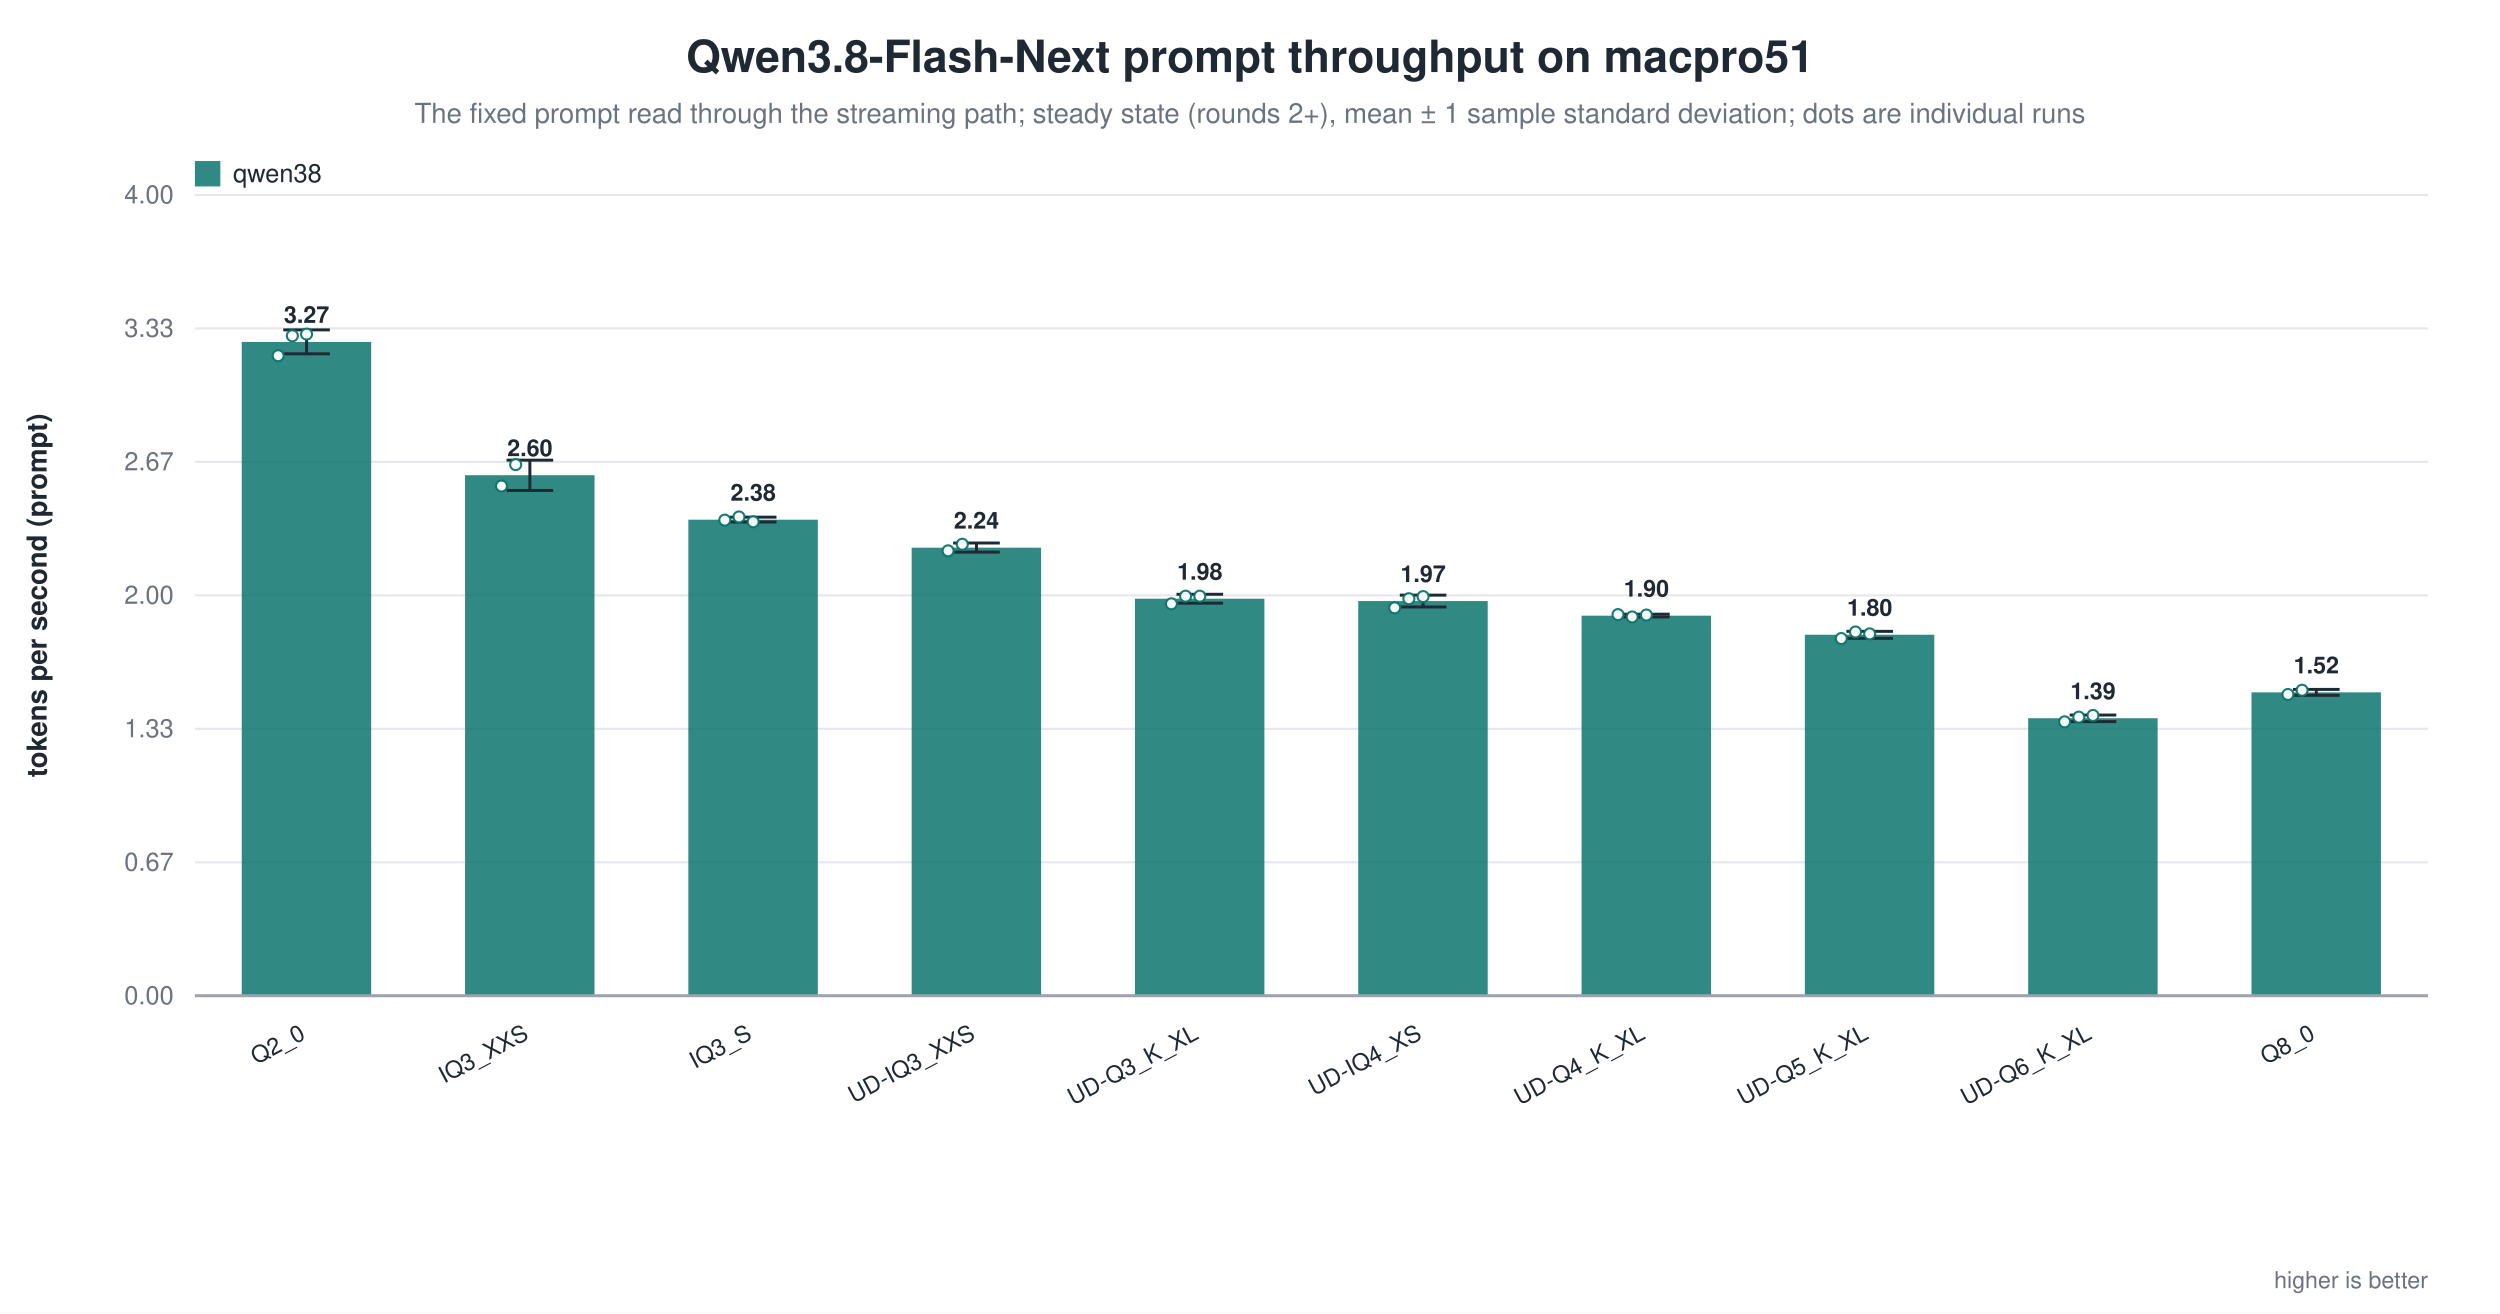
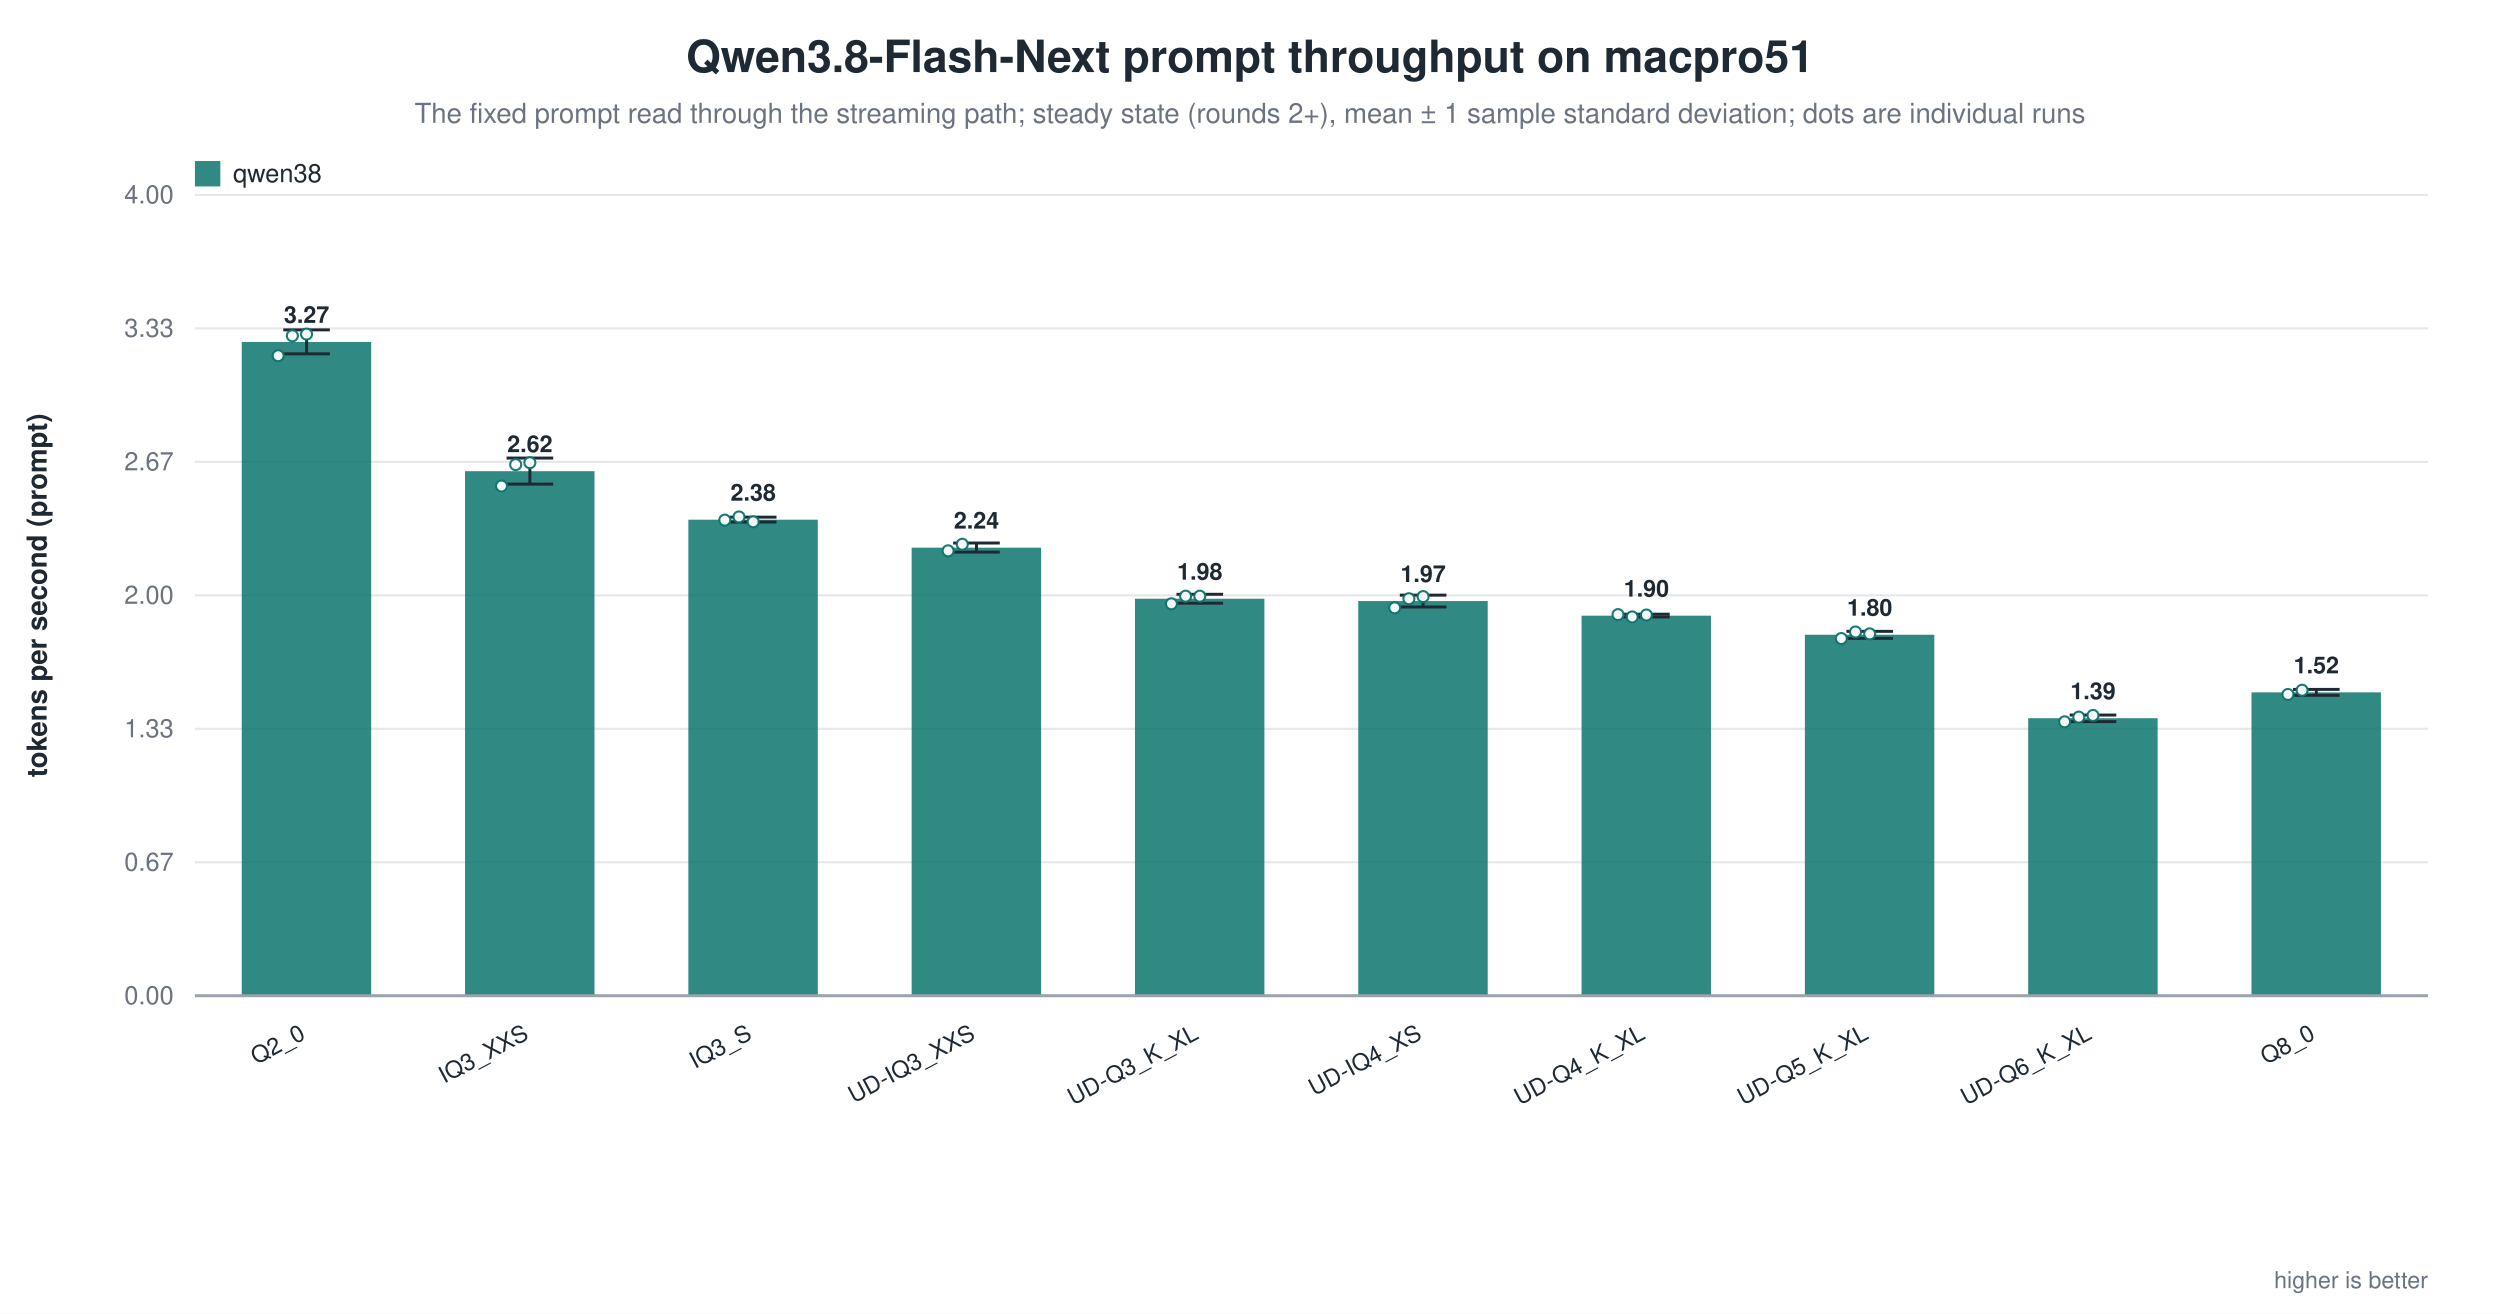
<svg xmlns="http://www.w3.org/2000/svg" width="1180" height="620" viewBox="0 0 1180 620" role="img" aria-label="Qwen3.8-Flash-Next prompt throughput on macpro51">
  <rect width="1180" height="620" fill="white" />
  <text x="590.0" y="34" text-anchor="middle" font-family="Helvetica, Arial, sans-serif" font-size="21" font-weight="600" fill="#1f2933">Qwen3.8-Flash-Next prompt throughput on macpro51</text>
  <text x="590.0" y="58" text-anchor="middle" font-family="Helvetica, Arial, sans-serif" font-size="13" fill="#6b7280">The fixed prompt read through the streaming path; steady state (rounds 2+), mean ± 1 sample standard deviation; dots are individual runs</text>
  <line x1="92.0" y1="470.0" x2="1146.0" y2="470.0" stroke="#9ca3af" stroke-width="1.0" />
  <text x="82.0" y="474.0" text-anchor="end" font-family="Helvetica, Arial, sans-serif" font-size="12" fill="#6b7280" font-weight="400">0.00</text>
  <line x1="92.0" y1="407.0" x2="1146.0" y2="407.0" stroke="#e5e7eb" stroke-width="1.0" />
  <text x="82.0" y="411.0" text-anchor="end" font-family="Helvetica, Arial, sans-serif" font-size="12" fill="#6b7280" font-weight="400">0.67</text>
  <line x1="92.0" y1="344.0" x2="1146.0" y2="344.0" stroke="#e5e7eb" stroke-width="1.0" />
  <text x="82.0" y="348.0" text-anchor="end" font-family="Helvetica, Arial, sans-serif" font-size="12" fill="#6b7280" font-weight="400">1.33</text>
  <line x1="92.0" y1="281.0" x2="1146.0" y2="281.0" stroke="#e5e7eb" stroke-width="1.0" />
  <text x="82.0" y="285.0" text-anchor="end" font-family="Helvetica, Arial, sans-serif" font-size="12" fill="#6b7280" font-weight="400">2.00</text>
  <line x1="92.0" y1="218.0" x2="1146.0" y2="218.0" stroke="#e5e7eb" stroke-width="1.0" />
  <text x="82.0" y="222.0" text-anchor="end" font-family="Helvetica, Arial, sans-serif" font-size="12" fill="#6b7280" font-weight="400">2.67</text>
  <line x1="92.0" y1="155.0" x2="1146.0" y2="155.0" stroke="#e5e7eb" stroke-width="1.0" />
  <text x="82.0" y="159.0" text-anchor="end" font-family="Helvetica, Arial, sans-serif" font-size="12" fill="#6b7280" font-weight="400">3.33</text>
  <line x1="92.0" y1="92.0" x2="1146.0" y2="92.0" stroke="#e5e7eb" stroke-width="1.0" />
  <text x="82.0" y="96.0" text-anchor="end" font-family="Helvetica, Arial, sans-serif" font-size="12" fill="#6b7280" font-weight="400">4.00</text>
  <text x="22.0" y="281.0" text-anchor="middle" font-family="Helvetica, Arial, sans-serif" font-size="13" fill="#1f2933" font-weight="600" transform="rotate(-90.0 22.0 281.0)">tokens per second (prompt)</text>
  <rect x="114.1" y="161.4" width="61.1" height="308.6" fill="#0f766e" opacity="0.86" />
  <line x1="144.7" y1="155.7" x2="144.7" y2="167.0" stroke="#1f2933" stroke-width="1.4" />
  <line x1="133.7" y1="155.7" x2="155.7" y2="155.7" stroke="#1f2933" stroke-width="1.4" />
  <line x1="133.7" y1="167.0" x2="155.7" y2="167.0" stroke="#1f2933" stroke-width="1.4" />
  <circle cx="131.3" cy="167.9" r="2.6" fill="white" stroke="#0f766e" stroke-width="1.0" opacity="0.95" />
  <circle cx="138.0" cy="158.5" r="2.6" fill="white" stroke="#0f766e" stroke-width="1.0" opacity="0.95" />
  <circle cx="144.7" cy="157.7" r="2.6" fill="white" stroke="#0f766e" stroke-width="1.0" opacity="0.95" />
  <text x="144.7" y="152.4" text-anchor="middle" font-family="Helvetica, Arial, sans-serif" font-size="11" fill="#1f2933" font-weight="600">3.27</text>
  <text x="144.7" y="490.0" text-anchor="end" font-family="Helvetica, Arial, sans-serif" font-size="11" fill="#1f2933" font-weight="500" transform="rotate(-28.0 144.7 490.0)">Q2_0</text>
-   <rect x="219.5" y="224.3" width="61.1" height="245.7" fill="#0f766e" opacity="0.86" />
-   <line x1="250.1" y1="217.2" x2="250.1" y2="231.5" stroke="#1f2933" stroke-width="1.4" />
-   <line x1="239.1" y1="217.2" x2="261.1" y2="217.2" stroke="#1f2933" stroke-width="1.4" />
-   <line x1="239.1" y1="231.5" x2="261.1" y2="231.5" stroke="#1f2933" stroke-width="1.4" />
+   <rect x="219.5" y="222.4" width="61.1" height="247.6" fill="#0f766e" opacity="0.86" />
+   <line x1="250.1" y1="216.2" x2="250.1" y2="228.5" stroke="#1f2933" stroke-width="1.4" />
+   <line x1="239.1" y1="216.2" x2="261.1" y2="216.2" stroke="#1f2933" stroke-width="1.4" />
+   <line x1="239.1" y1="228.5" x2="261.1" y2="228.5" stroke="#1f2933" stroke-width="1.4" />
  <circle cx="236.7" cy="229.4" r="2.6" fill="white" stroke="#0f766e" stroke-width="1.0" opacity="0.95" />
  <circle cx="243.4" cy="219.3" r="2.6" fill="white" stroke="#0f766e" stroke-width="1.0" opacity="0.95" />
-   <text x="250.1" y="215.3" text-anchor="middle" font-family="Helvetica, Arial, sans-serif" font-size="11" fill="#1f2933" font-weight="600">2.60</text>
+   <circle cx="250.1" cy="218.4" r="2.6" fill="white" stroke="#0f766e" stroke-width="1.0" opacity="0.95" />
+   <text x="250.1" y="213.4" text-anchor="middle" font-family="Helvetica, Arial, sans-serif" font-size="11" fill="#1f2933" font-weight="600">2.62</text>
  <text x="250.1" y="490.0" text-anchor="end" font-family="Helvetica, Arial, sans-serif" font-size="11" fill="#1f2933" font-weight="500" transform="rotate(-28.0 250.1 490.0)">IQ3_XXS</text>
  <rect x="324.9" y="245.3" width="61.1" height="224.7" fill="#0f766e" opacity="0.86" />
  <line x1="355.5" y1="244.1" x2="355.5" y2="246.4" stroke="#1f2933" stroke-width="1.4" />
  <line x1="344.5" y1="244.1" x2="366.5" y2="244.1" stroke="#1f2933" stroke-width="1.4" />
  <line x1="344.5" y1="246.4" x2="366.5" y2="246.4" stroke="#1f2933" stroke-width="1.4" />
  <circle cx="342.1" cy="245.5" r="2.6" fill="white" stroke="#0f766e" stroke-width="1.0" opacity="0.95" />
  <circle cx="348.8" cy="244.0" r="2.6" fill="white" stroke="#0f766e" stroke-width="1.0" opacity="0.95" />
  <circle cx="355.5" cy="246.3" r="2.6" fill="white" stroke="#0f766e" stroke-width="1.0" opacity="0.95" />
  <text x="355.5" y="236.3" text-anchor="middle" font-family="Helvetica, Arial, sans-serif" font-size="11" fill="#1f2933" font-weight="600">2.38</text>
  <text x="355.5" y="490.0" text-anchor="end" font-family="Helvetica, Arial, sans-serif" font-size="11" fill="#1f2933" font-weight="500" transform="rotate(-28.0 355.5 490.0)">IQ3_S</text>
  <rect x="430.3" y="258.5" width="61.1" height="211.5" fill="#0f766e" opacity="0.86" />
  <line x1="460.9" y1="256.3" x2="460.9" y2="260.6" stroke="#1f2933" stroke-width="1.4" />
  <line x1="449.9" y1="256.3" x2="471.9" y2="256.3" stroke="#1f2933" stroke-width="1.4" />
  <line x1="449.9" y1="260.6" x2="471.9" y2="260.6" stroke="#1f2933" stroke-width="1.4" />
  <circle cx="447.5" cy="260.0" r="2.6" fill="white" stroke="#0f766e" stroke-width="1.0" opacity="0.95" />
  <circle cx="454.2" cy="256.9" r="2.6" fill="white" stroke="#0f766e" stroke-width="1.0" opacity="0.95" />
  <text x="460.9" y="249.5" text-anchor="middle" font-family="Helvetica, Arial, sans-serif" font-size="11" fill="#1f2933" font-weight="600">2.24</text>
  <text x="460.9" y="490.0" text-anchor="end" font-family="Helvetica, Arial, sans-serif" font-size="11" fill="#1f2933" font-weight="500" transform="rotate(-28.0 460.9 490.0)">UD-IQ3_XXS</text>
  <rect x="535.7" y="282.6" width="61.1" height="187.4" fill="#0f766e" opacity="0.86" />
  <line x1="566.3" y1="280.5" x2="566.3" y2="284.7" stroke="#1f2933" stroke-width="1.4" />
  <line x1="555.3" y1="280.5" x2="577.3" y2="280.5" stroke="#1f2933" stroke-width="1.4" />
  <line x1="555.3" y1="284.7" x2="577.3" y2="284.7" stroke="#1f2933" stroke-width="1.4" />
  <circle cx="552.9" cy="285.0" r="2.6" fill="white" stroke="#0f766e" stroke-width="1.0" opacity="0.95" />
  <circle cx="559.6" cy="281.4" r="2.6" fill="white" stroke="#0f766e" stroke-width="1.0" opacity="0.95" />
  <circle cx="566.3" cy="281.4" r="2.6" fill="white" stroke="#0f766e" stroke-width="1.0" opacity="0.95" />
  <text x="566.3" y="273.6" text-anchor="middle" font-family="Helvetica, Arial, sans-serif" font-size="11" fill="#1f2933" font-weight="600">1.98</text>
  <text x="566.3" y="490.0" text-anchor="end" font-family="Helvetica, Arial, sans-serif" font-size="11" fill="#1f2933" font-weight="500" transform="rotate(-28.0 566.3 490.0)">UD-Q3_K_XL</text>
  <rect x="641.1" y="283.7" width="61.1" height="186.3" fill="#0f766e" opacity="0.86" />
  <line x1="671.7" y1="280.9" x2="671.7" y2="286.5" stroke="#1f2933" stroke-width="1.4" />
  <line x1="660.7" y1="280.9" x2="682.7" y2="280.9" stroke="#1f2933" stroke-width="1.4" />
  <line x1="660.7" y1="286.5" x2="682.7" y2="286.5" stroke="#1f2933" stroke-width="1.4" />
  <circle cx="658.3" cy="286.9" r="2.6" fill="white" stroke="#0f766e" stroke-width="1.0" opacity="0.95" />
  <circle cx="665.0" cy="282.6" r="2.6" fill="white" stroke="#0f766e" stroke-width="1.0" opacity="0.95" />
  <circle cx="671.7" cy="281.6" r="2.6" fill="white" stroke="#0f766e" stroke-width="1.0" opacity="0.95" />
  <text x="671.7" y="274.7" text-anchor="middle" font-family="Helvetica, Arial, sans-serif" font-size="11" fill="#1f2933" font-weight="600">1.97</text>
  <text x="671.7" y="490.0" text-anchor="end" font-family="Helvetica, Arial, sans-serif" font-size="11" fill="#1f2933" font-weight="500" transform="rotate(-28.0 671.7 490.0)">UD-IQ4_XS</text>
  <rect x="746.5" y="290.6" width="61.1" height="179.4" fill="#0f766e" opacity="0.86" />
  <line x1="777.1" y1="289.9" x2="777.1" y2="291.2" stroke="#1f2933" stroke-width="1.4" />
  <line x1="766.1" y1="289.9" x2="788.1" y2="289.9" stroke="#1f2933" stroke-width="1.4" />
  <line x1="766.1" y1="291.2" x2="788.1" y2="291.2" stroke="#1f2933" stroke-width="1.4" />
  <circle cx="763.7" cy="290.1" r="2.6" fill="white" stroke="#0f766e" stroke-width="1.0" opacity="0.95" />
  <circle cx="770.4" cy="291.2" r="2.6" fill="white" stroke="#0f766e" stroke-width="1.0" opacity="0.95" />
  <circle cx="777.1" cy="290.3" r="2.6" fill="white" stroke="#0f766e" stroke-width="1.0" opacity="0.95" />
  <text x="777.1" y="281.6" text-anchor="middle" font-family="Helvetica, Arial, sans-serif" font-size="11" fill="#1f2933" font-weight="600">1.90</text>
  <text x="777.1" y="490.0" text-anchor="end" font-family="Helvetica, Arial, sans-serif" font-size="11" fill="#1f2933" font-weight="500" transform="rotate(-28.0 777.1 490.0)">UD-Q4_K_XL</text>
  <rect x="851.9" y="299.6" width="61.1" height="170.4" fill="#0f766e" opacity="0.86" />
  <line x1="882.5" y1="298.0" x2="882.5" y2="301.3" stroke="#1f2933" stroke-width="1.4" />
  <line x1="871.5" y1="298.0" x2="893.5" y2="298.0" stroke="#1f2933" stroke-width="1.4" />
  <line x1="871.5" y1="301.3" x2="893.5" y2="301.3" stroke="#1f2933" stroke-width="1.4" />
  <circle cx="869.1" cy="301.4" r="2.6" fill="white" stroke="#0f766e" stroke-width="1.0" opacity="0.95" />
  <circle cx="875.8" cy="298.3" r="2.6" fill="white" stroke="#0f766e" stroke-width="1.0" opacity="0.95" />
  <circle cx="882.5" cy="299.2" r="2.6" fill="white" stroke="#0f766e" stroke-width="1.0" opacity="0.95" />
  <text x="882.5" y="290.6" text-anchor="middle" font-family="Helvetica, Arial, sans-serif" font-size="11" fill="#1f2933" font-weight="600">1.80</text>
  <text x="882.5" y="490.0" text-anchor="end" font-family="Helvetica, Arial, sans-serif" font-size="11" fill="#1f2933" font-weight="500" transform="rotate(-28.0 882.5 490.0)">UD-Q5_K_XL</text>
  <rect x="957.3" y="339.0" width="61.1" height="131.0" fill="#0f766e" opacity="0.86" />
  <line x1="987.9" y1="337.5" x2="987.9" y2="340.6" stroke="#1f2933" stroke-width="1.4" />
  <line x1="976.9" y1="337.5" x2="998.9" y2="337.5" stroke="#1f2933" stroke-width="1.4" />
  <line x1="976.9" y1="340.6" x2="998.9" y2="340.6" stroke="#1f2933" stroke-width="1.4" />
  <circle cx="974.5" cy="340.7" r="2.6" fill="white" stroke="#0f766e" stroke-width="1.0" opacity="0.95" />
  <circle cx="981.2" cy="338.5" r="2.6" fill="white" stroke="#0f766e" stroke-width="1.0" opacity="0.95" />
  <circle cx="987.9" cy="337.7" r="2.6" fill="white" stroke="#0f766e" stroke-width="1.0" opacity="0.95" />
  <text x="987.9" y="330.0" text-anchor="middle" font-family="Helvetica, Arial, sans-serif" font-size="11" fill="#1f2933" font-weight="600">1.39</text>
  <text x="987.9" y="490.0" text-anchor="end" font-family="Helvetica, Arial, sans-serif" font-size="11" fill="#1f2933" font-weight="500" transform="rotate(-28.0 987.9 490.0)">UD-Q6_K_XL</text>
  <rect x="1062.7" y="326.8" width="61.1" height="143.2" fill="#0f766e" opacity="0.86" />
  <line x1="1093.3" y1="325.4" x2="1093.3" y2="328.2" stroke="#1f2933" stroke-width="1.4" />
  <line x1="1082.3" y1="325.4" x2="1104.3" y2="325.4" stroke="#1f2933" stroke-width="1.4" />
  <line x1="1082.3" y1="328.2" x2="1104.3" y2="328.2" stroke="#1f2933" stroke-width="1.4" />
  <circle cx="1079.9" cy="327.8" r="2.6" fill="white" stroke="#0f766e" stroke-width="1.0" opacity="0.95" />
  <circle cx="1086.6" cy="325.8" r="2.6" fill="white" stroke="#0f766e" stroke-width="1.0" opacity="0.95" />
  <text x="1093.3" y="317.8" text-anchor="middle" font-family="Helvetica, Arial, sans-serif" font-size="11" fill="#1f2933" font-weight="600">1.52</text>
  <text x="1093.3" y="490.0" text-anchor="end" font-family="Helvetica, Arial, sans-serif" font-size="11" fill="#1f2933" font-weight="500" transform="rotate(-28.0 1093.3 490.0)">Q8_0</text>
  <line x1="92.0" y1="470.0" x2="1146.0" y2="470.0" stroke="#9ca3af" stroke-width="1.4" />
  <rect x="92.0" y="76.0" width="12.0" height="12.0" fill="#0f766e" opacity="0.86" />
  <text x="110.0" y="86.0" text-anchor="start" font-family="Helvetica, Arial, sans-serif" font-size="12" fill="#1f2933" font-weight="500">qwen38</text>
  <text x="1146.0" y="608.0" text-anchor="end" font-family="Helvetica, Arial, sans-serif" font-size="11" fill="#6b7280" font-weight="400">higher is better</text>
</svg>
